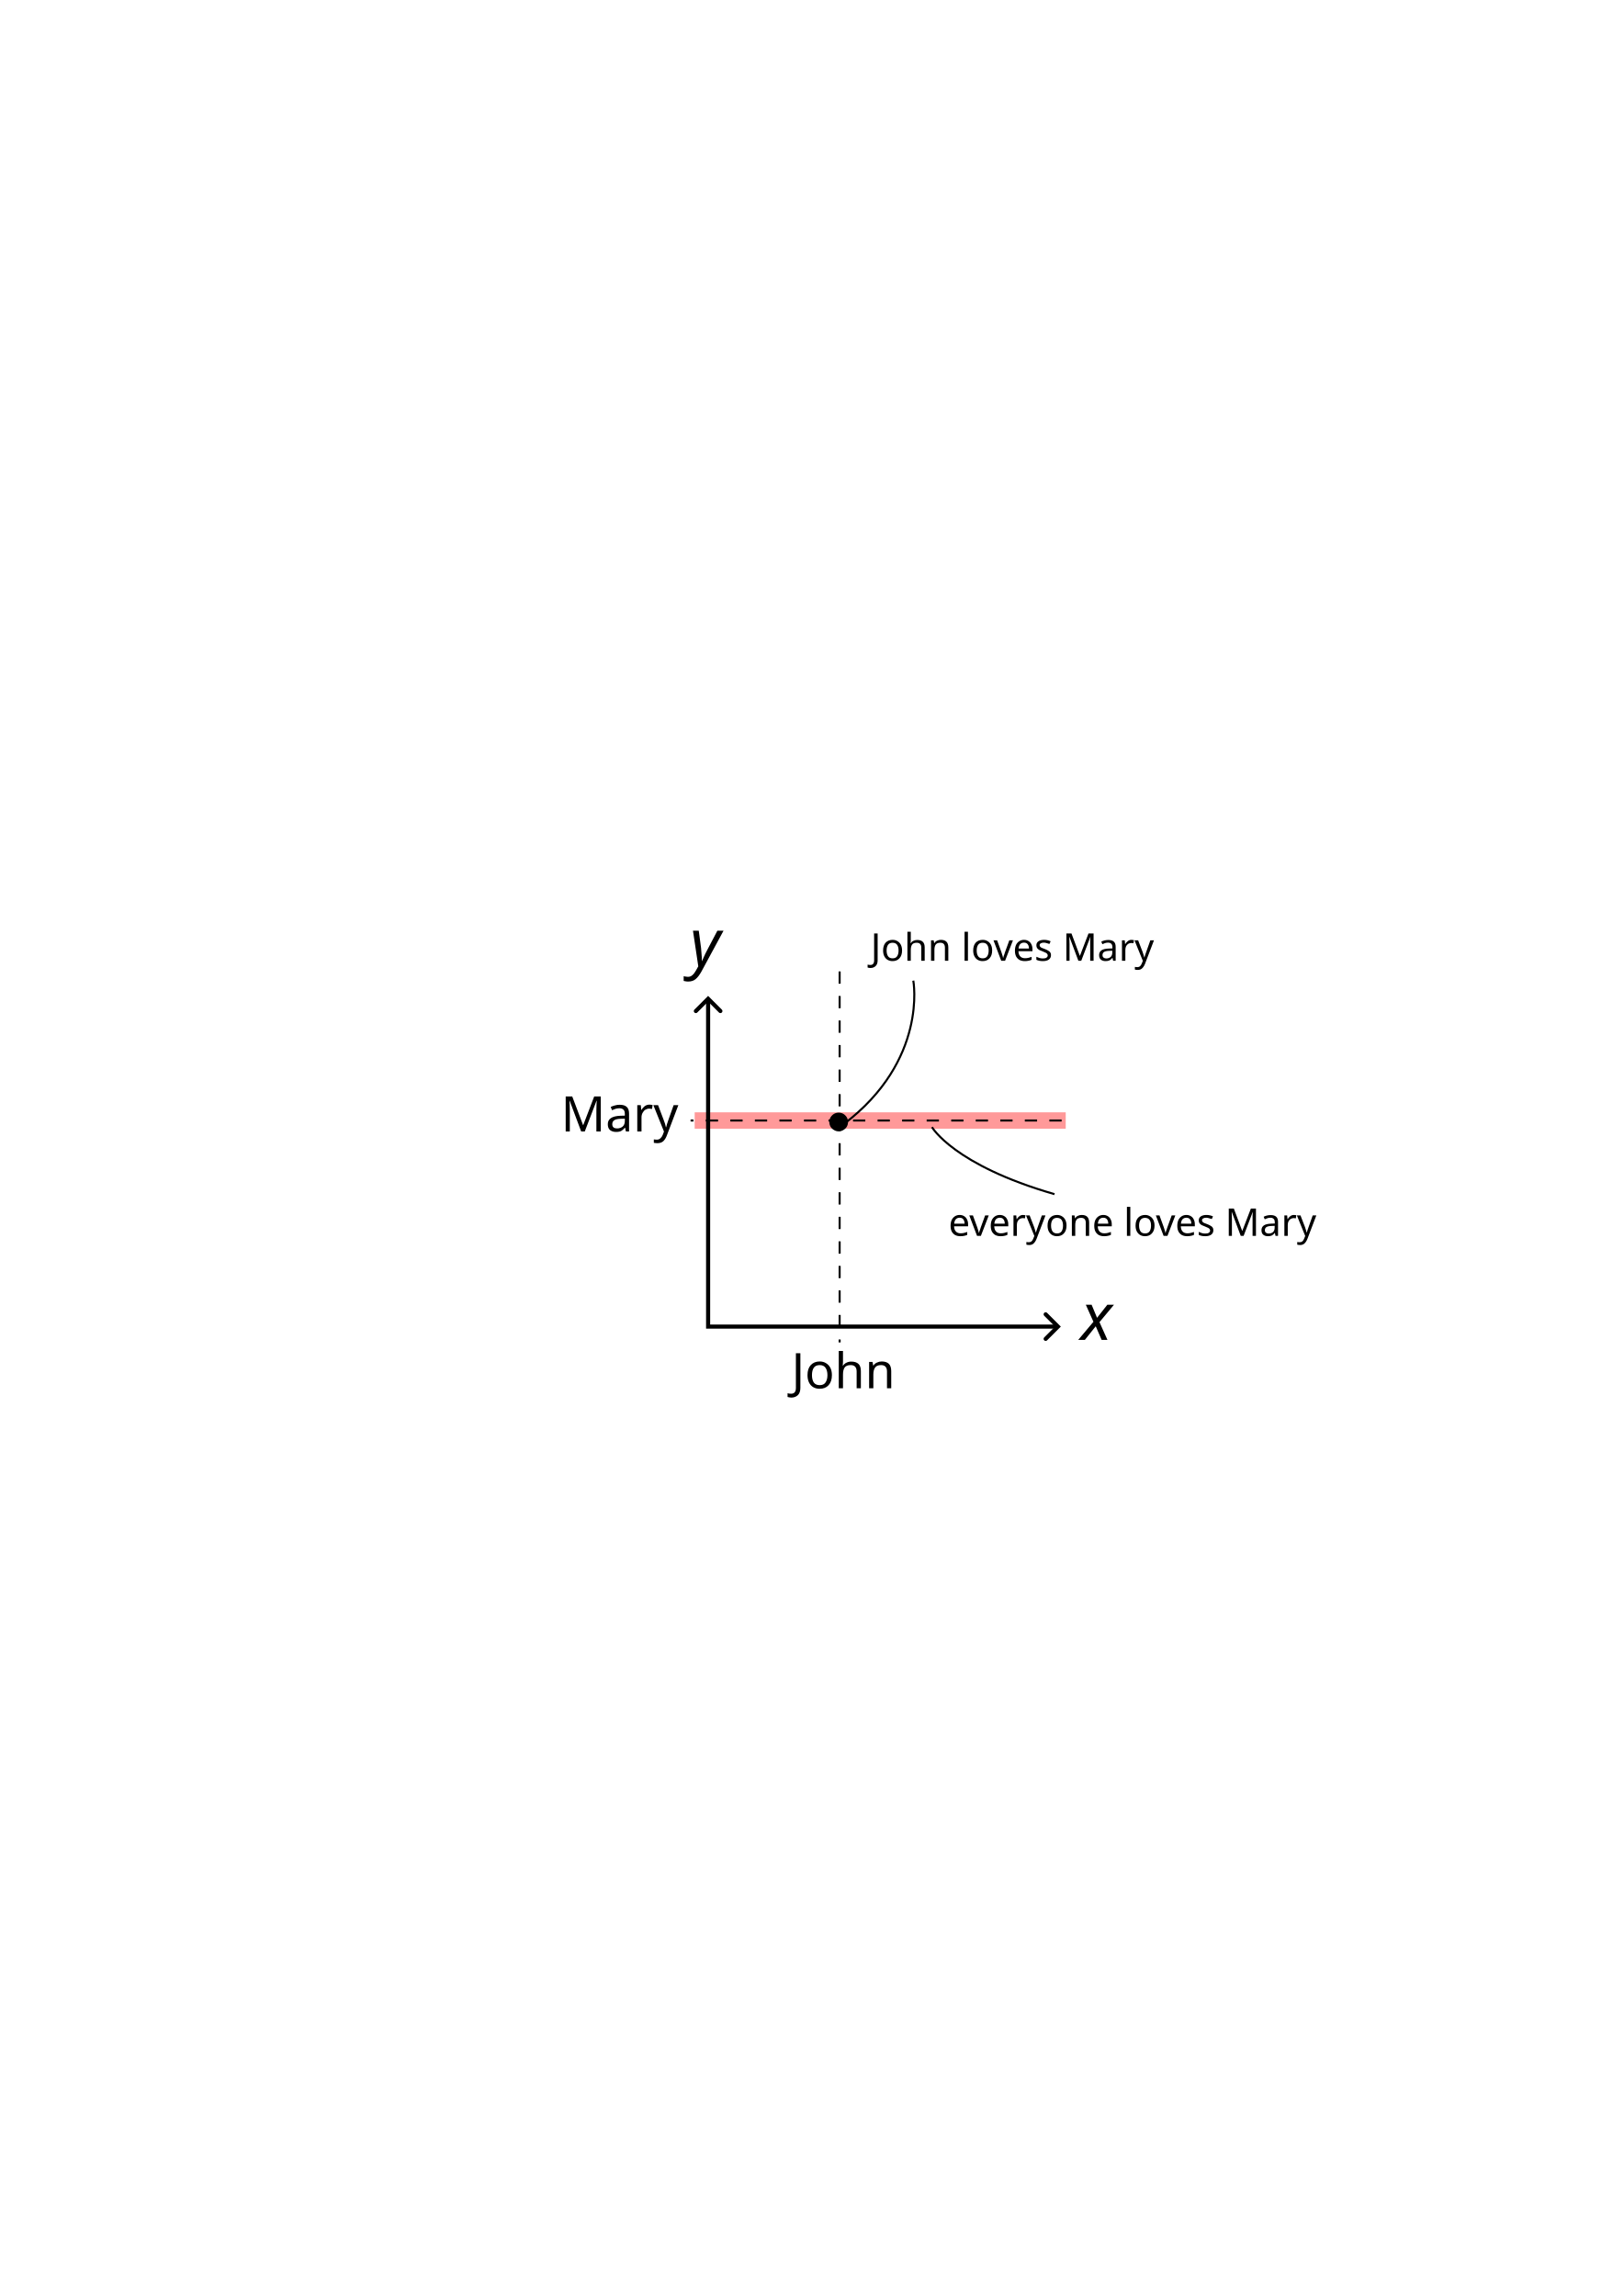
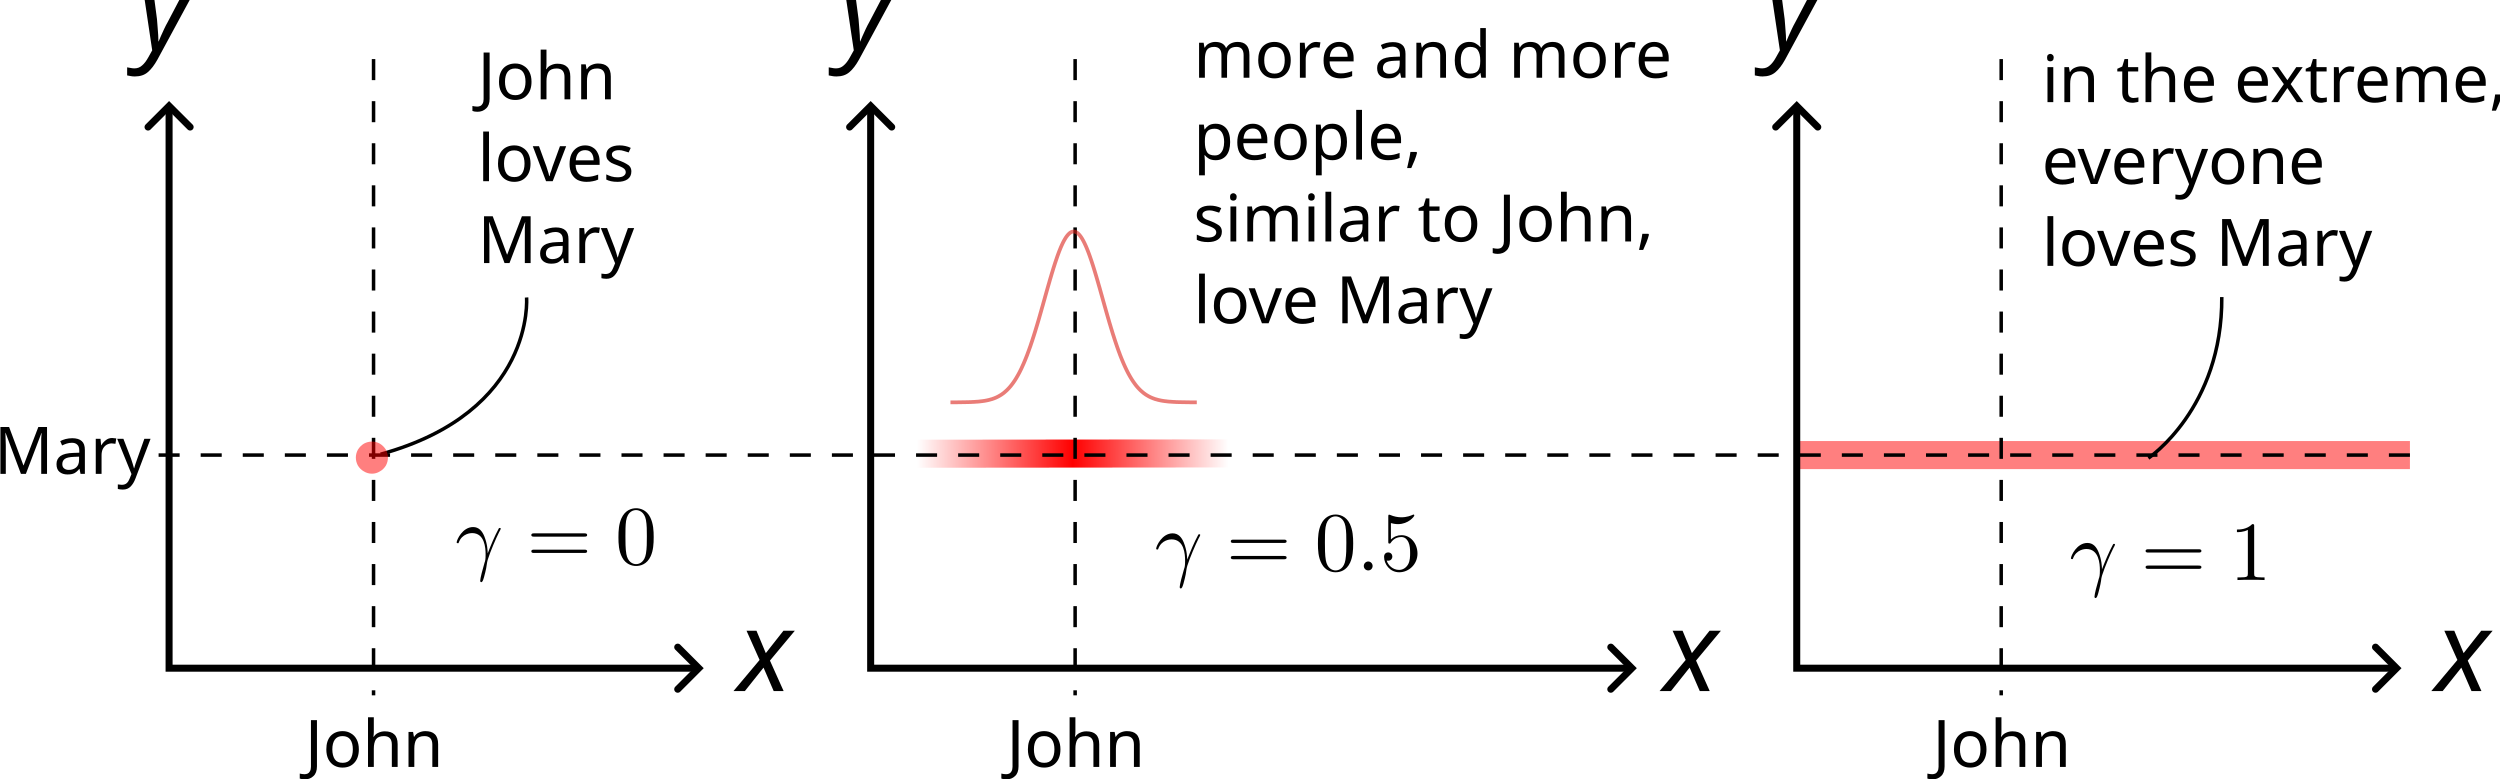
- <svg xmlns="http://www.w3.org/2000/svg" width="210mm" height="297mm" viewBox="0 0 210 297" version="1.1" id="svg1">
+ <svg xmlns="http://www.w3.org/2000/svg" xmlns:xlink="http://www.w3.org/1999/xlink" width="188.565mm" height="58.744mm" viewBox="0 0 188.565 58.744" version="1.1" id="svg1" xml:space="preserve">
  <defs id="defs1">
+     <linearGradient id="linearGradient2">
+       <stop style="stop-color:#ff0000;stop-opacity:1;" offset="0" id="stop2" />
+       <stop style="stop-color:#ff0000;stop-opacity:0;" offset="0.242" id="stop3" />
+     </linearGradient>
    <marker style="overflow:visible" id="marker3" refX="0" refY="0" orient="auto-start-reverse" markerWidth="1" markerHeight="1" viewBox="0 0 1 1" preserveAspectRatio="xMidYMid">
      <path style="fill:none;stroke:context-stroke;stroke-width:1;stroke-linecap:round" d="M 3,-3 0,0 3,3" transform="rotate(180,0.125,0)" id="path3" />
    </marker>
    <marker style="overflow:visible" id="ArrowWideRounded" refX="0" refY="0" orient="auto-start-reverse" markerWidth="1" markerHeight="1" viewBox="0 0 1 1" preserveAspectRatio="xMidYMid">
      <path style="fill:none;stroke:context-stroke;stroke-width:1;stroke-linecap:round" d="M 3,-3 0,0 3,3" transform="rotate(180,0.125,0)" id="path2" />
    </marker>
+     <marker style="overflow:visible" id="marker3-4" refX="0" refY="0" orient="auto-start-reverse" markerWidth="1" markerHeight="1" viewBox="0 0 1 1" preserveAspectRatio="xMidYMid">
+       <path style="fill:none;stroke:context-stroke;stroke-width:1;stroke-linecap:round" d="M 3,-3 0,0 3,3" transform="rotate(180,0.125,0)" id="path3-5" />
+     </marker>
+     <marker style="overflow:visible" id="ArrowWideRounded-0" refX="0" refY="0" orient="auto-start-reverse" markerWidth="1" markerHeight="1" viewBox="0 0 1 1" preserveAspectRatio="xMidYMid">
+       <path style="fill:none;stroke:context-stroke;stroke-width:1;stroke-linecap:round" d="M 3,-3 0,0 3,3" transform="rotate(180,0.125,0)" id="path2-3" />
+     </marker>
+     <marker style="overflow:visible" id="marker3-47" refX="0" refY="0" orient="auto-start-reverse" markerWidth="1" markerHeight="1" viewBox="0 0 1 1" preserveAspectRatio="xMidYMid">
+       <path style="fill:none;stroke:context-stroke;stroke-width:1;stroke-linecap:round" d="M 3,-3 0,0 3,3" transform="rotate(180,0.125,0)" id="path3-4" />
+     </marker>
+     <marker style="overflow:visible" id="ArrowWideRounded-4" refX="0" refY="0" orient="auto-start-reverse" markerWidth="1" markerHeight="1" viewBox="0 0 1 1" preserveAspectRatio="xMidYMid">
+       <path style="fill:none;stroke:context-stroke;stroke-width:1;stroke-linecap:round" d="M 3,-3 0,0 3,3" transform="rotate(180,0.125,0)" id="path2-30" />
+     </marker>
+     <linearGradient xlink:href="#linearGradient2" id="linearGradient3" x1="138.887" y1="91.975" x2="187.422" y2="91.827" gradientUnits="userSpaceOnUse" spreadMethod="reflect" gradientTransform="translate(-17.24708,21.39635)" />
+     <style type="text/css" id="style1">
+    
+     .str0 {stroke:#F1E900;stroke-width:0;stroke-linejoin:bevel}
+     .str1 {stroke:#DA251D;stroke-width:111;stroke-linejoin:bevel}
+     .fil1 {fill:none}
+     .fil0 {fill:#1F1A17}
+    
+   </style>
  </defs>
-   <g id="layer1">
-     <path style="opacity:0.4;fill:#ff00ff;stroke:#ff0000;stroke-width:2.117;stroke-linecap:butt;stroke-linejoin:miter;stroke-dasharray:none;stroke-dashoffset:0;stroke-opacity:1" d="M 137.835,144.944 H 89.845" id="path4-0" />
-     <path style="fill:none;stroke:#000000;stroke-width:0.529;stroke-linecap:butt;stroke-linejoin:miter;stroke-dasharray:none;stroke-opacity:1;marker-start:url(#marker3);marker-end:url(#ArrowWideRounded)" d="m 91.584,129.33 v 42.272 h 45.11" id="path1" />
-     <text xml:space="preserve" style="font-weight:300;font-size:3.175px;line-height:1.25;font-family:'Alibaba PuHuiTi';-inkscape-font-specification:'Alibaba PuHuiTi, Light';letter-spacing:0px;word-spacing:0px;stroke-width:0.265" x="-146.519" y="-107.648" id="text3" transform="matrix(0,-1,-1,0,0,0)">
-       <tspan id="tspan3" style="font-size:3.175px;stroke-width:0.265" x="-146.519" y="-107.648">●</tspan>
+   <g id="layer1" transform="translate(-40.7306, -78.8697)">
+     <path style="opacity:0.5;fill:#ff00ff;stroke:#ff0000;stroke-width:2.117;stroke-linecap:butt;stroke-linejoin:miter;stroke-dasharray:none;stroke-dashoffset:0;stroke-opacity:1" d="M 222.502,113.194 H 176.099" id="path4-0" />
+     <path style="fill:none;stroke:#000000;stroke-width:0.529;stroke-linecap:butt;stroke-linejoin:miter;stroke-dasharray:none;stroke-opacity:1;marker-start:url(#marker3);marker-end:url(#ArrowWideRounded)" d="m 176.251,86.997 v 42.272 h 45.11" id="path1" />
+     <path style="opacity:1;fill:none;stroke:url(#linearGradient3);stroke-width:2.117;stroke-linecap:butt;stroke-linejoin:miter;stroke-dasharray:none;stroke-dashoffset:0;stroke-opacity:1" d="m 147.264,113.054 -49.417,0.052" id="path4-0-1" />
+     <path style="fill:none;stroke:#000000;stroke-width:0.265px;stroke-linecap:butt;stroke-linejoin:miter;stroke-dasharray:1.587, 1.587;stroke-dashoffset:0;stroke-opacity:1" d="M 191.673,83.326 V 131.316" id="path4-5" />
+     <text xml:space="preserve" style="font-weight:300;font-size:8.467px;line-height:1.25;font-family:'Alibaba PuHuiTi';-inkscape-font-specification:'Alibaba PuHuiTi, Light';letter-spacing:0px;word-spacing:0px;stroke-width:0.265" x="224.427" y="130.993" id="text4-9">
+       <tspan id="tspan4-2" style="font-style:italic;font-variant:normal;font-weight:normal;font-stretch:normal;font-size:8.467px;font-family:MathJax_Main;-inkscape-font-specification:MathJax_Main;stroke-width:0.265" x="224.427" y="130.993">x</tspan>
    </text>
-     <path style="fill:none;stroke:#000000;stroke-width:0.265px;stroke-linecap:butt;stroke-linejoin:miter;stroke-dasharray:1.587, 1.587;stroke-dashoffset:0;stroke-opacity:1" d="M 137.306,144.944 H 89.316" id="path4" />
-     <path style="fill:none;stroke:#000000;stroke-width:0.265px;stroke-linecap:butt;stroke-linejoin:miter;stroke-dasharray:1.587, 1.587;stroke-dashoffset:0;stroke-opacity:1" d="m 108.593,125.659 v 47.99" id="path4-5" />
-     <text xml:space="preserve" style="font-weight:300;font-size:6.35px;line-height:1.25;font-family:'Alibaba PuHuiTi';-inkscape-font-specification:'Alibaba PuHuiTi, Light';letter-spacing:0px;word-spacing:0px;stroke-width:0.265" x="72.555" y="146.36" id="text4">
-       <tspan id="tspan4" style="font-style:normal;font-variant:normal;font-weight:normal;font-stretch:normal;font-family:'Alibaba PuHuiTi';-inkscape-font-specification:'Alibaba PuHuiTi';stroke-width:0.265" x="72.555" y="146.36">Mary</tspan>
+     <text xml:space="preserve" style="font-weight:300;font-size:8.467px;line-height:1.25;font-family:'Alibaba PuHuiTi';-inkscape-font-specification:'Alibaba PuHuiTi, Light';letter-spacing:0px;word-spacing:0px;stroke-width:0.265" x="173.885" y="82.604" id="text4-9-3">
+       <tspan id="tspan4-2-7" style="font-style:italic;font-variant:normal;font-weight:normal;font-stretch:normal;font-size:8.467px;font-family:MathJax_Main;-inkscape-font-specification:MathJax_Main;stroke-width:0.265" x="173.885" y="82.604">y</tspan>
    </text>
-     <text xml:space="preserve" style="font-weight:300;font-size:8.467px;line-height:1.25;font-family:'Alibaba PuHuiTi';-inkscape-font-specification:'Alibaba PuHuiTi, Light';letter-spacing:0px;word-spacing:0px;stroke-width:0.265" x="139.76" y="173.326" id="text4-9">
-       <tspan id="tspan4-2" style="font-style:italic;font-variant:normal;font-weight:normal;font-stretch:normal;font-size:8.467px;font-family:MathJax_Main;-inkscape-font-specification:MathJax_Main;stroke-width:0.265" x="139.76" y="173.326">x</tspan>
+     <text xml:space="preserve" style="font-weight:300;font-size:4.939px;line-height:1.25;font-family:'Alibaba PuHuiTi';-inkscape-font-specification:'Alibaba PuHuiTi, Light';letter-spacing:0px;word-spacing:0px;stroke-width:0.265" x="186.497" y="136.719" id="text4-2">
+       <tspan id="tspan4-9" style="font-style:normal;font-variant:normal;font-weight:normal;font-stretch:normal;font-size:4.939px;font-family:'Alibaba PuHuiTi';-inkscape-font-specification:'Alibaba PuHuiTi';stroke-width:0.265" x="186.497" y="136.719">John</tspan>
    </text>
-     <text xml:space="preserve" style="font-weight:300;font-size:8.467px;line-height:1.25;font-family:'Alibaba PuHuiTi';-inkscape-font-specification:'Alibaba PuHuiTi, Light';letter-spacing:0px;word-spacing:0px;stroke-width:0.265" x="89.218" y="124.937" id="text4-9-3">
-       <tspan id="tspan4-2-7" style="font-style:italic;font-variant:normal;font-weight:normal;font-stretch:normal;font-size:8.467px;font-family:MathJax_Main;-inkscape-font-specification:MathJax_Main;stroke-width:0.265" x="89.218" y="124.937">y</tspan>
+     <text xml:space="preserve" style="font-weight:300;font-size:4.939px;line-height:1.25;font-family:'Alibaba PuHuiTi';-inkscape-font-specification:'Alibaba PuHuiTi, Light';letter-spacing:0px;word-spacing:0px;stroke-width:0.265" x="194.743" y="86.573" id="text4-2-0-8">
+       <tspan id="tspan4-9-6-7" style="font-style:normal;font-variant:normal;font-weight:normal;font-stretch:normal;font-size:4.939px;font-family:'Alibaba PuHuiTi';-inkscape-font-specification:'Alibaba PuHuiTi';stroke-width:0.265" x="194.743" y="86.573">in the extreme,</tspan>
+       <tspan style="font-style:normal;font-variant:normal;font-weight:normal;font-stretch:normal;font-size:4.939px;font-family:'Alibaba PuHuiTi';-inkscape-font-specification:'Alibaba PuHuiTi';stroke-width:0.265" x="194.743" y="92.746" id="tspan12">everyone</tspan>
+       <tspan style="font-style:normal;font-variant:normal;font-weight:normal;font-stretch:normal;font-size:4.939px;font-family:'Alibaba PuHuiTi';-inkscape-font-specification:'Alibaba PuHuiTi';stroke-width:0.265" x="194.743" y="98.92" id="tspan11">loves Mary</tspan>
    </text>
-     <text xml:space="preserve" style="font-weight:300;font-size:6.35px;line-height:1.25;font-family:'Alibaba PuHuiTi';-inkscape-font-specification:'Alibaba PuHuiTi, Light';letter-spacing:0px;word-spacing:0px;stroke-width:0.265" x="102.359" y="179.582" id="text4-2">
-       <tspan id="tspan4-9" style="font-style:normal;font-variant:normal;font-weight:normal;font-stretch:normal;font-family:'Alibaba PuHuiTi';-inkscape-font-specification:'Alibaba PuHuiTi';stroke-width:0.265" x="102.359" y="179.582">John</tspan>
+     <path style="fill:none;stroke:#000000;stroke-width:0.265px;stroke-linecap:butt;stroke-linejoin:miter;stroke-opacity:1" d="m 208.311,101.278 c 0.054,8.407 -5.539,12.148 -5.539,12.148" id="path5-2" />
+     <path style="fill:none;stroke:#000000;stroke-width:0.529;stroke-linecap:butt;stroke-linejoin:miter;stroke-dasharray:none;stroke-opacity:1;marker-start:url(#marker3-4);marker-end:url(#ArrowWideRounded-0)" d="m 106.401,86.997 v 42.272 h 57.281" id="path1-0" />
+     <path style="fill:none;stroke:#000000;stroke-width:0.265px;stroke-linecap:butt;stroke-linejoin:miter;stroke-dasharray:1.587, 1.587;stroke-dashoffset:0;stroke-opacity:1" d="M 222.502,113.194 H 51.216" id="path4-2" />
+     <path style="fill:none;stroke:#000000;stroke-width:0.265px;stroke-linecap:butt;stroke-linejoin:miter;stroke-dasharray:1.587, 1.587;stroke-dashoffset:0;stroke-opacity:1" d="M 121.823,83.326 V 131.316" id="path4-5-0" />
+     <text xml:space="preserve" style="font-weight:300;font-size:8.467px;line-height:1.25;font-family:'Alibaba PuHuiTi';-inkscape-font-specification:'Alibaba PuHuiTi, Light';letter-spacing:0px;word-spacing:0px;stroke-width:0.265" x="166.218" y="130.993" id="text4-9-5">
+       <tspan id="tspan4-2-5" style="font-style:italic;font-variant:normal;font-weight:normal;font-stretch:normal;font-size:8.467px;font-family:MathJax_Main;-inkscape-font-specification:MathJax_Main;stroke-width:0.265" x="166.218" y="130.993">x</tspan>
    </text>
-     <text xml:space="preserve" style="font-weight:300;font-size:4.939px;line-height:1.25;font-family:'Alibaba PuHuiTi';-inkscape-font-specification:'Alibaba PuHuiTi, Light';letter-spacing:0px;word-spacing:0px;stroke-width:0.265" x="112.602" y="124.278" id="text4-2-0">
-       <tspan id="tspan4-9-6" style="font-style:normal;font-variant:normal;font-weight:normal;font-stretch:normal;font-size:4.939px;font-family:'Alibaba PuHuiTi';-inkscape-font-specification:'Alibaba PuHuiTi';stroke-width:0.265" x="112.602" y="124.278">John loves Mary</tspan>
+     <text xml:space="preserve" style="font-weight:300;font-size:8.467px;line-height:1.25;font-family:'Alibaba PuHuiTi';-inkscape-font-specification:'Alibaba PuHuiTi, Light';letter-spacing:0px;word-spacing:0px;stroke-width:0.265" x="104.035" y="82.604" id="text4-9-3-4">
+       <tspan id="tspan4-2-7-7" style="font-style:italic;font-variant:normal;font-weight:normal;font-stretch:normal;font-size:8.467px;font-family:MathJax_Main;-inkscape-font-specification:MathJax_Main;stroke-width:0.265" x="104.035" y="82.604">y</tspan>
    </text>
-     <text xml:space="preserve" style="font-weight:300;font-size:4.939px;line-height:1.25;font-family:'Alibaba PuHuiTi';-inkscape-font-specification:'Alibaba PuHuiTi, Light';letter-spacing:0px;word-spacing:0px;stroke-width:0.265" x="122.675" y="159.861" id="text4-2-0-8">
-       <tspan id="tspan4-9-6-7" style="font-style:normal;font-variant:normal;font-weight:normal;font-stretch:normal;font-size:4.939px;font-family:'Alibaba PuHuiTi';-inkscape-font-specification:'Alibaba PuHuiTi';stroke-width:0.265" x="122.675" y="159.861">everyone loves Mary</tspan>
+     <text xml:space="preserve" style="font-weight:300;font-size:4.939px;line-height:1.25;font-family:'Alibaba PuHuiTi';-inkscape-font-specification:'Alibaba PuHuiTi, Light';letter-spacing:0px;word-spacing:0px;stroke-width:0.265" x="116.647" y="136.719" id="text4-2-6">
+       <tspan id="tspan4-9-5" style="font-style:normal;font-variant:normal;font-weight:normal;font-stretch:normal;font-size:4.939px;font-family:'Alibaba PuHuiTi';-inkscape-font-specification:'Alibaba PuHuiTi';stroke-width:0.265" x="116.647" y="136.719">John</tspan>
    </text>
-     <path style="fill:none;stroke:#000000;stroke-width:0.265px;stroke-linecap:butt;stroke-linejoin:miter;stroke-opacity:1" d="m 109.123,145.411 c 10.919,-8.267 8.999,-18.56 8.999,-18.56" id="path5" />
-     <path style="fill:none;stroke:#000000;stroke-width:0.265px;stroke-linecap:butt;stroke-linejoin:miter;stroke-opacity:1" d="M 136.382,154.469 C 123.338,150.711 120.537,145.8 120.537,145.8" id="path5-2" />
+     <path style="fill:none;stroke:#000000;stroke-width:0.529;stroke-linecap:butt;stroke-linejoin:miter;stroke-dasharray:none;stroke-opacity:1;marker-start:url(#marker3-47);marker-end:url(#ArrowWideRounded-4)" d="M 53.484,86.997 V 129.269 H 93.303" id="path1-6" />
+     <path style="fill:none;stroke:#000000;stroke-width:0.265px;stroke-linecap:butt;stroke-linejoin:miter;stroke-dasharray:1.587, 1.587;stroke-dashoffset:0;stroke-opacity:1" d="M 68.906,83.326 V 131.316" id="path4-5-3" />
+     <text xml:space="preserve" style="font-weight:300;font-size:4.939px;line-height:1.25;font-family:'Alibaba PuHuiTi';-inkscape-font-specification:'Alibaba PuHuiTi, Light';letter-spacing:0px;word-spacing:0px;stroke-width:0.265" x="40.276" y="114.61" id="text4-1">
+       <tspan id="tspan4-4" style="font-style:normal;font-variant:normal;font-weight:normal;font-stretch:normal;font-size:4.939px;font-family:'Alibaba PuHuiTi';-inkscape-font-specification:'Alibaba PuHuiTi';stroke-width:0.265" x="40.276" y="114.61">Mary</tspan>
+     </text>
+     <text xml:space="preserve" style="font-weight:300;font-size:8.467px;line-height:1.25;font-family:'Alibaba PuHuiTi';-inkscape-font-specification:'Alibaba PuHuiTi, Light';letter-spacing:0px;word-spacing:0px;stroke-width:0.265" x="96.368" y="130.993" id="text4-9-9">
+       <tspan id="tspan4-2-2" style="font-style:italic;font-variant:normal;font-weight:normal;font-stretch:normal;font-size:8.467px;font-family:MathJax_Main;-inkscape-font-specification:MathJax_Main;stroke-width:0.265" x="96.368" y="130.993">x</tspan>
+     </text>
+     <text xml:space="preserve" style="font-weight:300;font-size:8.467px;line-height:1.25;font-family:'Alibaba PuHuiTi';-inkscape-font-specification:'Alibaba PuHuiTi, Light';letter-spacing:0px;word-spacing:0px;stroke-width:0.265" x="51.118" y="82.604" id="text4-9-3-0">
+       <tspan id="tspan4-2-7-6" style="font-style:italic;font-variant:normal;font-weight:normal;font-stretch:normal;font-size:8.467px;font-family:MathJax_Main;-inkscape-font-specification:MathJax_Main;stroke-width:0.265" x="51.118" y="82.604">y</tspan>
+     </text>
+     <text xml:space="preserve" style="font-weight:300;font-size:4.939px;line-height:1.25;font-family:'Alibaba PuHuiTi';-inkscape-font-specification:'Alibaba PuHuiTi, Light';letter-spacing:0px;word-spacing:0px;stroke-width:0.265" x="63.73" y="136.719" id="text4-2-8">
+       <tspan id="tspan4-9-9" style="font-style:normal;font-variant:normal;font-weight:normal;font-stretch:normal;font-size:4.939px;font-family:'Alibaba PuHuiTi';-inkscape-font-specification:'Alibaba PuHuiTi';stroke-width:0.265" x="63.73" y="136.719">John</tspan>
+     </text>
+     <text xml:space="preserve" style="font-weight:300;font-size:4.939px;line-height:1.25;font-family:'Alibaba PuHuiTi';-inkscape-font-specification:'Alibaba PuHuiTi, Light';letter-spacing:0px;word-spacing:0px;stroke-width:0.265" x="76.755" y="86.364" id="text4-2-0-2">
+       <tspan id="tspan4-9-6-6" style="font-style:normal;font-variant:normal;font-weight:normal;font-stretch:normal;font-size:4.939px;font-family:'Alibaba PuHuiTi';-inkscape-font-specification:'Alibaba PuHuiTi';stroke-width:0.265" x="76.755" y="86.364">John </tspan>
+       <tspan style="font-style:normal;font-variant:normal;font-weight:normal;font-stretch:normal;font-size:4.939px;font-family:'Alibaba PuHuiTi';-inkscape-font-specification:'Alibaba PuHuiTi';stroke-width:0.265" x="76.755" y="92.537" id="tspan8">loves</tspan>
+       <tspan style="font-style:normal;font-variant:normal;font-weight:normal;font-stretch:normal;font-size:4.939px;font-family:'Alibaba PuHuiTi';-inkscape-font-specification:'Alibaba PuHuiTi';stroke-width:0.265" x="76.755" y="98.711" id="tspan9">Mary</tspan>
+     </text>
+     <text xml:space="preserve" style="font-weight:300;font-size:4.939px;line-height:1.25;font-family:'Alibaba PuHuiTi';-inkscape-font-specification:'Alibaba PuHuiTi, Light';letter-spacing:0px;word-spacing:0px;stroke-width:0.265" x="130.75" y="84.733" id="text4-2-0-2-1">
+       <tspan id="tspan4-9-6-6-1" style="font-style:normal;font-variant:normal;font-weight:normal;font-stretch:normal;font-size:4.939px;font-family:'Alibaba PuHuiTi';-inkscape-font-specification:'Alibaba PuHuiTi';stroke-width:0.265" x="130.75" y="84.733">more and more</tspan>
+       <tspan style="font-style:normal;font-variant:normal;font-weight:normal;font-stretch:normal;font-size:4.939px;font-family:'Alibaba PuHuiTi';-inkscape-font-specification:'Alibaba PuHuiTi';stroke-width:0.265" x="130.75" y="90.907" id="tspan7">people,</tspan>
+       <tspan style="font-style:normal;font-variant:normal;font-weight:normal;font-stretch:normal;font-size:4.939px;font-family:'Alibaba PuHuiTi';-inkscape-font-specification:'Alibaba PuHuiTi';stroke-width:0.265" x="130.75" y="97.08" id="tspan5">similar to John,</tspan>
+       <tspan style="font-style:normal;font-variant:normal;font-weight:normal;font-stretch:normal;font-size:4.939px;font-family:'Alibaba PuHuiTi';-inkscape-font-specification:'Alibaba PuHuiTi';stroke-width:0.265" x="130.75" y="103.254" id="tspan6">love Mary</tspan>
+     </text>
+     <path style="fill:none;stroke:#000000;stroke-width:0.265px;stroke-linecap:butt;stroke-linejoin:miter;stroke-opacity:1" d="M 69.436,113.131 C 81.137,109.918 80.448,101.307 80.448,101.307" id="path5-9" />
+     <g id="0" transform="matrix(0.00254015,0,0,0.00254015,111.759,94.51817)" style="fill-rule:evenodd;image-rendering:optimizeQuality;shape-rendering:geometricPrecision;text-rendering:geometricPrecision;opacity:0.6">
+       <path class="fil1 str1" d="m 260,5786 v 0 h 24 25 24 25 24 25 24 25 l 24,-1 h 24 25 24 25 l 24,-2 h 25 24 l 25,-1 h 24 l 25,-1 h 24 l 25,-1 h 24 l 25,-1 24,-1 h 25 l 24,-2 25,-1 24,-1 25,-2 24,-1 24,-2 25,-2 24,-1 25,-2 24,-3 25,-2 24,-4 25,-2 24,-3 25,-4 24,-3 25,-4 24,-5 25,-4 24,-6 25,-5 24,-6 25,-7 24,-7 23,-6 25,-7 24,-10 25,-8 24,-10 25,-10 24,-11 25,-12 24,-12 25,-14 24,-14 25,-15 24,-15 25,-18 24,-17 25,-19 24,-21 24,-21 25,-22 24,-23 25,-26 24,-25 25,-28 24,-28 25,-31 24,-32 25,-33 24,-35 25,-36 24,-38 25,-40 24,-42 25,-43 24,-44 25,-47 24,-49 25,-50 24,-53 24,-53 25,-56 24,-57 25,-60 24,-60 25,-63 24,-66 25,-66 24,-68 25,-69 24,-73 25,-72 24,-76 25,-76 24,-76 25,-80 24,-80 25,-82 24,-81 25,-84 24,-84 24,-85 25,-86 24,-87 25,-86 24,-87 25,-88 24,-87 25,-88 24,-86 25,-87 24,-85 25,-85 24,-86 25,-82 24,-83 25,-80 24,-81 25,-77 24,-76 25,-74 24,-71 24,-70 25,-68 24,-64 25,-62 24,-59 25,-56 24,-52 25,-51 24,-45 25,-43 24,-40 25,-35 24,-32 25,-28 24,-24 25,-21 24,-16 25,-12 24,-8 25,-4 h 23 l 24,4 25,8 24,12 25,16 24,21 25,24 24,28 25,32 24,35 25,40 24,43 24,45 25,51 24,52 25,56 24,59 25,62 24,64 25,68 24,70 25,71 24,74 25,76 24,77 25,81 24,80 25,83 24,82 25,86 24,85 25,85 24,87 24,86 25,88 24,87 25,88 24,87 25,86 24,87 25,86 24,85 25,84 24,84 25,81 24,82 25,80 24,80 25,76 24,76 25,76 24,72 25,73 24,69 24,68 25,66 24,66 25,63 24,60 25,60 24,57 25,56 24,53 25,53 24,50 25,49 24,47 25,44 24,43 25,42 24,40 25,38 24,36 25,35 24,33 24,32 25,31 24,28 25,28 24,25 25,26 24,23 25,22 24,21 25,21 24,19 25,17 24,18 25,15 24,15 25,14 24,14 25,12 24,12 25,11 24,10 24,10 25,8 24,10 25,7 23,6 25,7 24,7 25,6 24,5 25,6 24,4 25,5 24,4 24,3 25,4 24,3 25,2 24,4 25,2 24,3 25,2 24,1 25,2 24,2 25,1 24,2 25,1 24,1 25,2 h 24 l 25,1 24,1 h 25 l 24,1 h 24 l 25,1 h 24 l 25,1 h 24 25 l 24,2 h 25 24 25 24 l 25,1 h 24 25 24 25 24 25 24 25" id="path6" />
+     </g>
+     <text xml:space="preserve" style="font-weight:300;font-size:3.175px;line-height:1.25;font-family:'Alibaba PuHuiTi';-inkscape-font-specification:'Alibaba PuHuiTi, Light';letter-spacing:0px;word-spacing:0px;fill:#ff0000;stroke-width:0.265;opacity:0.5" x="-114.769" y="-67.961" id="text3-8" transform="matrix(0,-1,-1,0,0,0)">
+       <tspan id="tspan3-8" style="font-size:3.175px;fill:#ff0000;stroke-width:0.265" x="-114.769" y="-67.961">●</tspan>
+     </text>
+     <g transform="translate(75.1755,117.2034)" id="g14">
+       <g id="g13" transform="matrix(0.635,0,0,0.635,-186.807,-55.4211)">
+         <g style="fill:#000000;fill-opacity:1" id="g5">
+           <g id="g4" transform="translate(294.012,93.918)">
+             <path style="stroke:none" d="M 0.406,-2.531 C 0.797,-3.672 1.891,-3.688 2,-3.688 c 1.5,0 1.609,1.75 1.609,2.531 0,0.609 -0.047,0.781 -0.125,0.984 -0.219,0.719 -0.516,1.875 -0.516,2.141 0,0.109 0.047,0.172 0.125,0.172 0.141,0 0.219,-0.219 0.328,-0.594 C 3.656,0.703 3.75,0.141 3.781,-0.172 c 0.031,-0.125 0.047,-0.25 0.094,-0.391 0.312,-0.984 0.953,-2.469 1.344,-3.25 0.078,-0.125 0.188,-0.344 0.188,-0.391 0,-0.094 -0.094,-0.094 -0.109,-0.094 -0.031,0 -0.094,0 -0.125,0.062 C 4.656,-3.281 4.25,-2.281 3.859,-1.281 3.844,-1.578 3.844,-2.344 3.453,-3.312 3.203,-3.922 2.812,-4.406 2.125,-4.406 c -1.25,0 -1.953,1.516 -1.953,1.828 0,0.094 0.094,0.094 0.203,0.094 z m 0,0" id="path4" />
+           </g>
+         </g>
+         <g style="fill:#000000;fill-opacity:1" id="g10">
+           <g id="g9" transform="translate(302.491,93.918)">
+             <path style="stroke:none" d="m 6.844,-3.266 c 0.156,0 0.344,0 0.344,-0.188 C 7.188,-3.656 7,-3.656 6.859,-3.656 h -5.969 c -0.141,0 -0.328,0 -0.328,0.203 0,0.188 0.188,0.188 0.328,0.188 z m 0.016,1.938 c 0.141,0 0.328,0 0.328,-0.203 0,-0.188 -0.188,-0.188 -0.344,-0.188 H 0.891 c -0.141,0 -0.328,0 -0.328,0.188 0,0.203 0.188,0.203 0.328,0.203 z m 0,0" id="path5" />
+           </g>
+         </g>
+         <g style="fill:#000000;fill-opacity:1" id="g12">
+           <g id="g11" transform="translate(313.0095,93.918)">
+             <path style="stroke:none" d="m 4.578,-3.188 c 0,-0.797 -0.047,-1.594 -0.391,-2.328 -0.453,-0.969 -1.281,-1.125 -1.688,-1.125 -0.609,0 -1.328,0.266 -1.75,1.188 -0.312,0.688 -0.359,1.469 -0.359,2.266 0,0.75 0.031,1.641 0.453,2.406 0.422,0.797 1.156,1 1.641,1 0.531,0 1.297,-0.203 1.734,-1.156 0.312,-0.688 0.359,-1.469 0.359,-2.25 z M 2.484,0 C 2.094,0 1.5,-0.25 1.328,-1.203 1.219,-1.797 1.219,-2.719 1.219,-3.312 c 0,-0.641 0,-1.297 0.078,-1.828 0.188,-1.188 0.938,-1.281 1.188,-1.281 0.328,0 0.984,0.188 1.172,1.172 0.109,0.562 0.109,1.312 0.109,1.938 0,0.75 0,1.422 -0.109,2.062 C 3.5,-0.297 2.938,0 2.484,0 Z m 0,0" id="path11" />
+           </g>
+         </g>
+       </g>
+     </g>
+     <g transform="translate(127.9357,117.6782)" id="g19">
+       <g id="surface1" transform="matrix(0.635,0,0,0.635,-184.347,-55.4211)">
+         <g style="fill:#000000;fill-opacity:1" id="g8">
+           <g id="use7" transform="translate(290.138,93.918)">
+             <path style="stroke:none" d="M 0.406,-2.531 C 0.797,-3.672 1.891,-3.688 2,-3.688 c 1.5,0 1.609,1.75 1.609,2.531 0,0.609 -0.047,0.781 -0.125,0.984 -0.219,0.719 -0.516,1.875 -0.516,2.141 0,0.109 0.047,0.172 0.125,0.172 0.141,0 0.219,-0.219 0.328,-0.594 C 3.656,0.703 3.75,0.141 3.781,-0.172 c 0.031,-0.125 0.047,-0.25 0.094,-0.391 0.312,-0.984 0.953,-2.469 1.344,-3.25 0.078,-0.125 0.188,-0.344 0.188,-0.391 0,-0.094 -0.094,-0.094 -0.109,-0.094 -0.031,0 -0.094,0 -0.125,0.062 C 4.656,-3.281 4.25,-2.281 3.859,-1.281 3.844,-1.578 3.844,-2.344 3.453,-3.312 3.203,-3.922 2.812,-4.406 2.125,-4.406 c -1.25,0 -1.953,1.516 -1.953,1.828 0,0.094 0.094,0.094 0.203,0.094 z m 0,0" id="path12" />
+           </g>
+         </g>
+         <g style="fill:#000000;fill-opacity:1" id="g15">
+           <g id="use8" transform="translate(298.616,93.918)">
+             <path style="stroke:none" d="m 6.844,-3.266 c 0.156,0 0.344,0 0.344,-0.188 C 7.188,-3.656 7,-3.656 6.859,-3.656 h -5.969 c -0.141,0 -0.328,0 -0.328,0.203 0,0.188 0.188,0.188 0.328,0.188 z m 0.016,1.938 c 0.141,0 0.328,0 0.328,-0.203 0,-0.188 -0.188,-0.188 -0.344,-0.188 H 0.891 c -0.141,0 -0.328,0 -0.328,0.188 0,0.203 0.188,0.203 0.328,0.203 z m 0,0" id="path13" />
+           </g>
+         </g>
+         <g style="fill:#000000;fill-opacity:1" id="g16">
+           <g id="use9" transform="translate(309.1345,93.918)">
+             <path style="stroke:none" d="m 4.578,-3.188 c 0,-0.797 -0.047,-1.594 -0.391,-2.328 -0.453,-0.969 -1.281,-1.125 -1.688,-1.125 -0.609,0 -1.328,0.266 -1.75,1.188 -0.312,0.688 -0.359,1.469 -0.359,2.266 0,0.75 0.031,1.641 0.453,2.406 0.422,0.797 1.156,1 1.641,1 0.531,0 1.297,-0.203 1.734,-1.156 0.312,-0.688 0.359,-1.469 0.359,-2.25 z M 2.484,0 C 2.094,0 1.5,-0.25 1.328,-1.203 1.219,-1.797 1.219,-2.719 1.219,-3.312 c 0,-0.641 0,-1.297 0.078,-1.828 0.188,-1.188 0.938,-1.281 1.188,-1.281 0.328,0 0.984,0.188 1.172,1.172 0.109,0.562 0.109,1.312 0.109,1.938 0,0.75 0,1.422 -0.109,2.062 C 3.5,-0.297 2.938,0 2.484,0 Z m 0,0" id="path14" />
+           </g>
+         </g>
+         <g style="fill:#000000;fill-opacity:1" id="g17">
+           <g id="use10" transform="translate(314.114,93.918)">
+             <path style="stroke:none" d="m 1.906,-0.531 c 0,-0.281 -0.234,-0.531 -0.516,-0.531 -0.297,0 -0.531,0.25 -0.531,0.531 C 0.859,-0.234 1.094,0 1.391,0 1.672,0 1.906,-0.234 1.906,-0.531 Z m 0,0" id="path15" />
+           </g>
+         </g>
+         <g style="fill:#000000;fill-opacity:1" id="g18">
+           <g id="use11" transform="translate(316.881,93.918)">
+             <path style="stroke:none" d="m 4.469,-2 c 0,-1.188 -0.812,-2.188 -1.891,-2.188 -0.469,0 -0.906,0.156 -1.266,0.516 V -5.625 c 0.203,0.062 0.531,0.125 0.844,0.125 1.234,0 1.938,-0.906 1.938,-1.031 0,-0.062 -0.031,-0.109 -0.109,-0.109 0,0 -0.031,0 -0.078,0.031 C 3.703,-6.516 3.219,-6.312 2.547,-6.312 2.156,-6.312 1.688,-6.391 1.219,-6.594 1.141,-6.625 1.125,-6.625 1.109,-6.625 1,-6.625 1,-6.547 1,-6.391 V -3.438 c 0,0.172 0,0.25 0.141,0.25 0.078,0 0.094,-0.016 0.141,-0.078 C 1.391,-3.422 1.75,-3.969 2.562,-3.969 c 0.516,0 0.766,0.453 0.844,0.641 0.156,0.375 0.188,0.75 0.188,1.25 0,0.359 0,0.953 -0.25,1.375 C 3.109,-0.312 2.734,-0.062 2.281,-0.062 c -0.719,0 -1.297,-0.531 -1.469,-1.109 0.031,0 0.062,0.016 0.172,0.016 0.328,0 0.5,-0.25 0.5,-0.484 0,-0.25 -0.172,-0.5 -0.5,-0.5 C 0.844,-2.141 0.5,-2.062 0.5,-1.609 0.5,-0.75 1.188,0.219 2.297,0.219 3.453,0.219 4.469,-0.734 4.469,-2 Z m 0,0" id="path16" />
+           </g>
+         </g>
+       </g>
+     </g>
+     <g transform="translate(196.9339,118.4029)" id="g23">
+       <g id="g22" transform="matrix(0.635,0,0,0.635,-186.807,-55.4211)">
+         <g style="fill:#000000;fill-opacity:1" id="g6">
+           <g id="use5" transform="translate(294.012,93.918)">
+             <path style="stroke:none" d="M 0.406,-2.531 C 0.797,-3.672 1.891,-3.688 2,-3.688 c 1.5,0 1.609,1.75 1.609,2.531 0,0.609 -0.047,0.781 -0.125,0.984 -0.219,0.719 -0.516,1.875 -0.516,2.141 0,0.109 0.047,0.172 0.125,0.172 0.141,0 0.219,-0.219 0.328,-0.594 C 3.656,0.703 3.75,0.141 3.781,-0.172 c 0.031,-0.125 0.047,-0.25 0.094,-0.391 0.312,-0.984 0.953,-2.469 1.344,-3.25 0.078,-0.125 0.188,-0.344 0.188,-0.391 0,-0.094 -0.094,-0.094 -0.109,-0.094 -0.031,0 -0.094,0 -0.125,0.062 C 4.656,-3.281 4.25,-2.281 3.859,-1.281 3.844,-1.578 3.844,-2.344 3.453,-3.312 3.203,-3.922 2.812,-4.406 2.125,-4.406 c -1.25,0 -1.953,1.516 -1.953,1.828 0,0.094 0.094,0.094 0.203,0.094 z m 0,0" id="path8" />
+           </g>
+         </g>
+         <g style="fill:#000000;fill-opacity:1" id="g7">
+           <g id="use6" transform="translate(302.491,93.918)">
+             <path style="stroke:none" d="m 6.844,-3.266 c 0.156,0 0.344,0 0.344,-0.188 C 7.188,-3.656 7,-3.656 6.859,-3.656 h -5.969 c -0.141,0 -0.328,0 -0.328,0.203 0,0.188 0.188,0.188 0.328,0.188 z m 0.016,1.938 c 0.141,0 0.328,0 0.328,-0.203 0,-0.188 -0.188,-0.188 -0.344,-0.188 H 0.891 c -0.141,0 -0.328,0 -0.328,0.188 0,0.203 0.188,0.203 0.328,0.203 z m 0,0" id="path9" />
+           </g>
+         </g>
+         <g style="fill:#000000;fill-opacity:1" id="g21">
+           <g id="g20" transform="translate(313.0095,93.918)">
+             <path style="stroke:none" d="m 2.938,-6.375 c 0,-0.25 0,-0.266 -0.234,-0.266 C 2.078,-6 1.203,-6 0.891,-6 v 0.312 c 0.203,0 0.781,0 1.297,-0.266 v 5.172 c 0,0.359 -0.031,0.469 -0.922,0.469 h -0.312 V 0 c 0.344,-0.031 1.203,-0.031 1.609,-0.031 0.391,0 1.266,0 1.609,0.031 v -0.312 h -0.312 c -0.906,0 -0.922,-0.109 -0.922,-0.469 z m 0,0" id="path10" />
+           </g>
+         </g>
+       </g>
+     </g>
  </g>
</svg>
